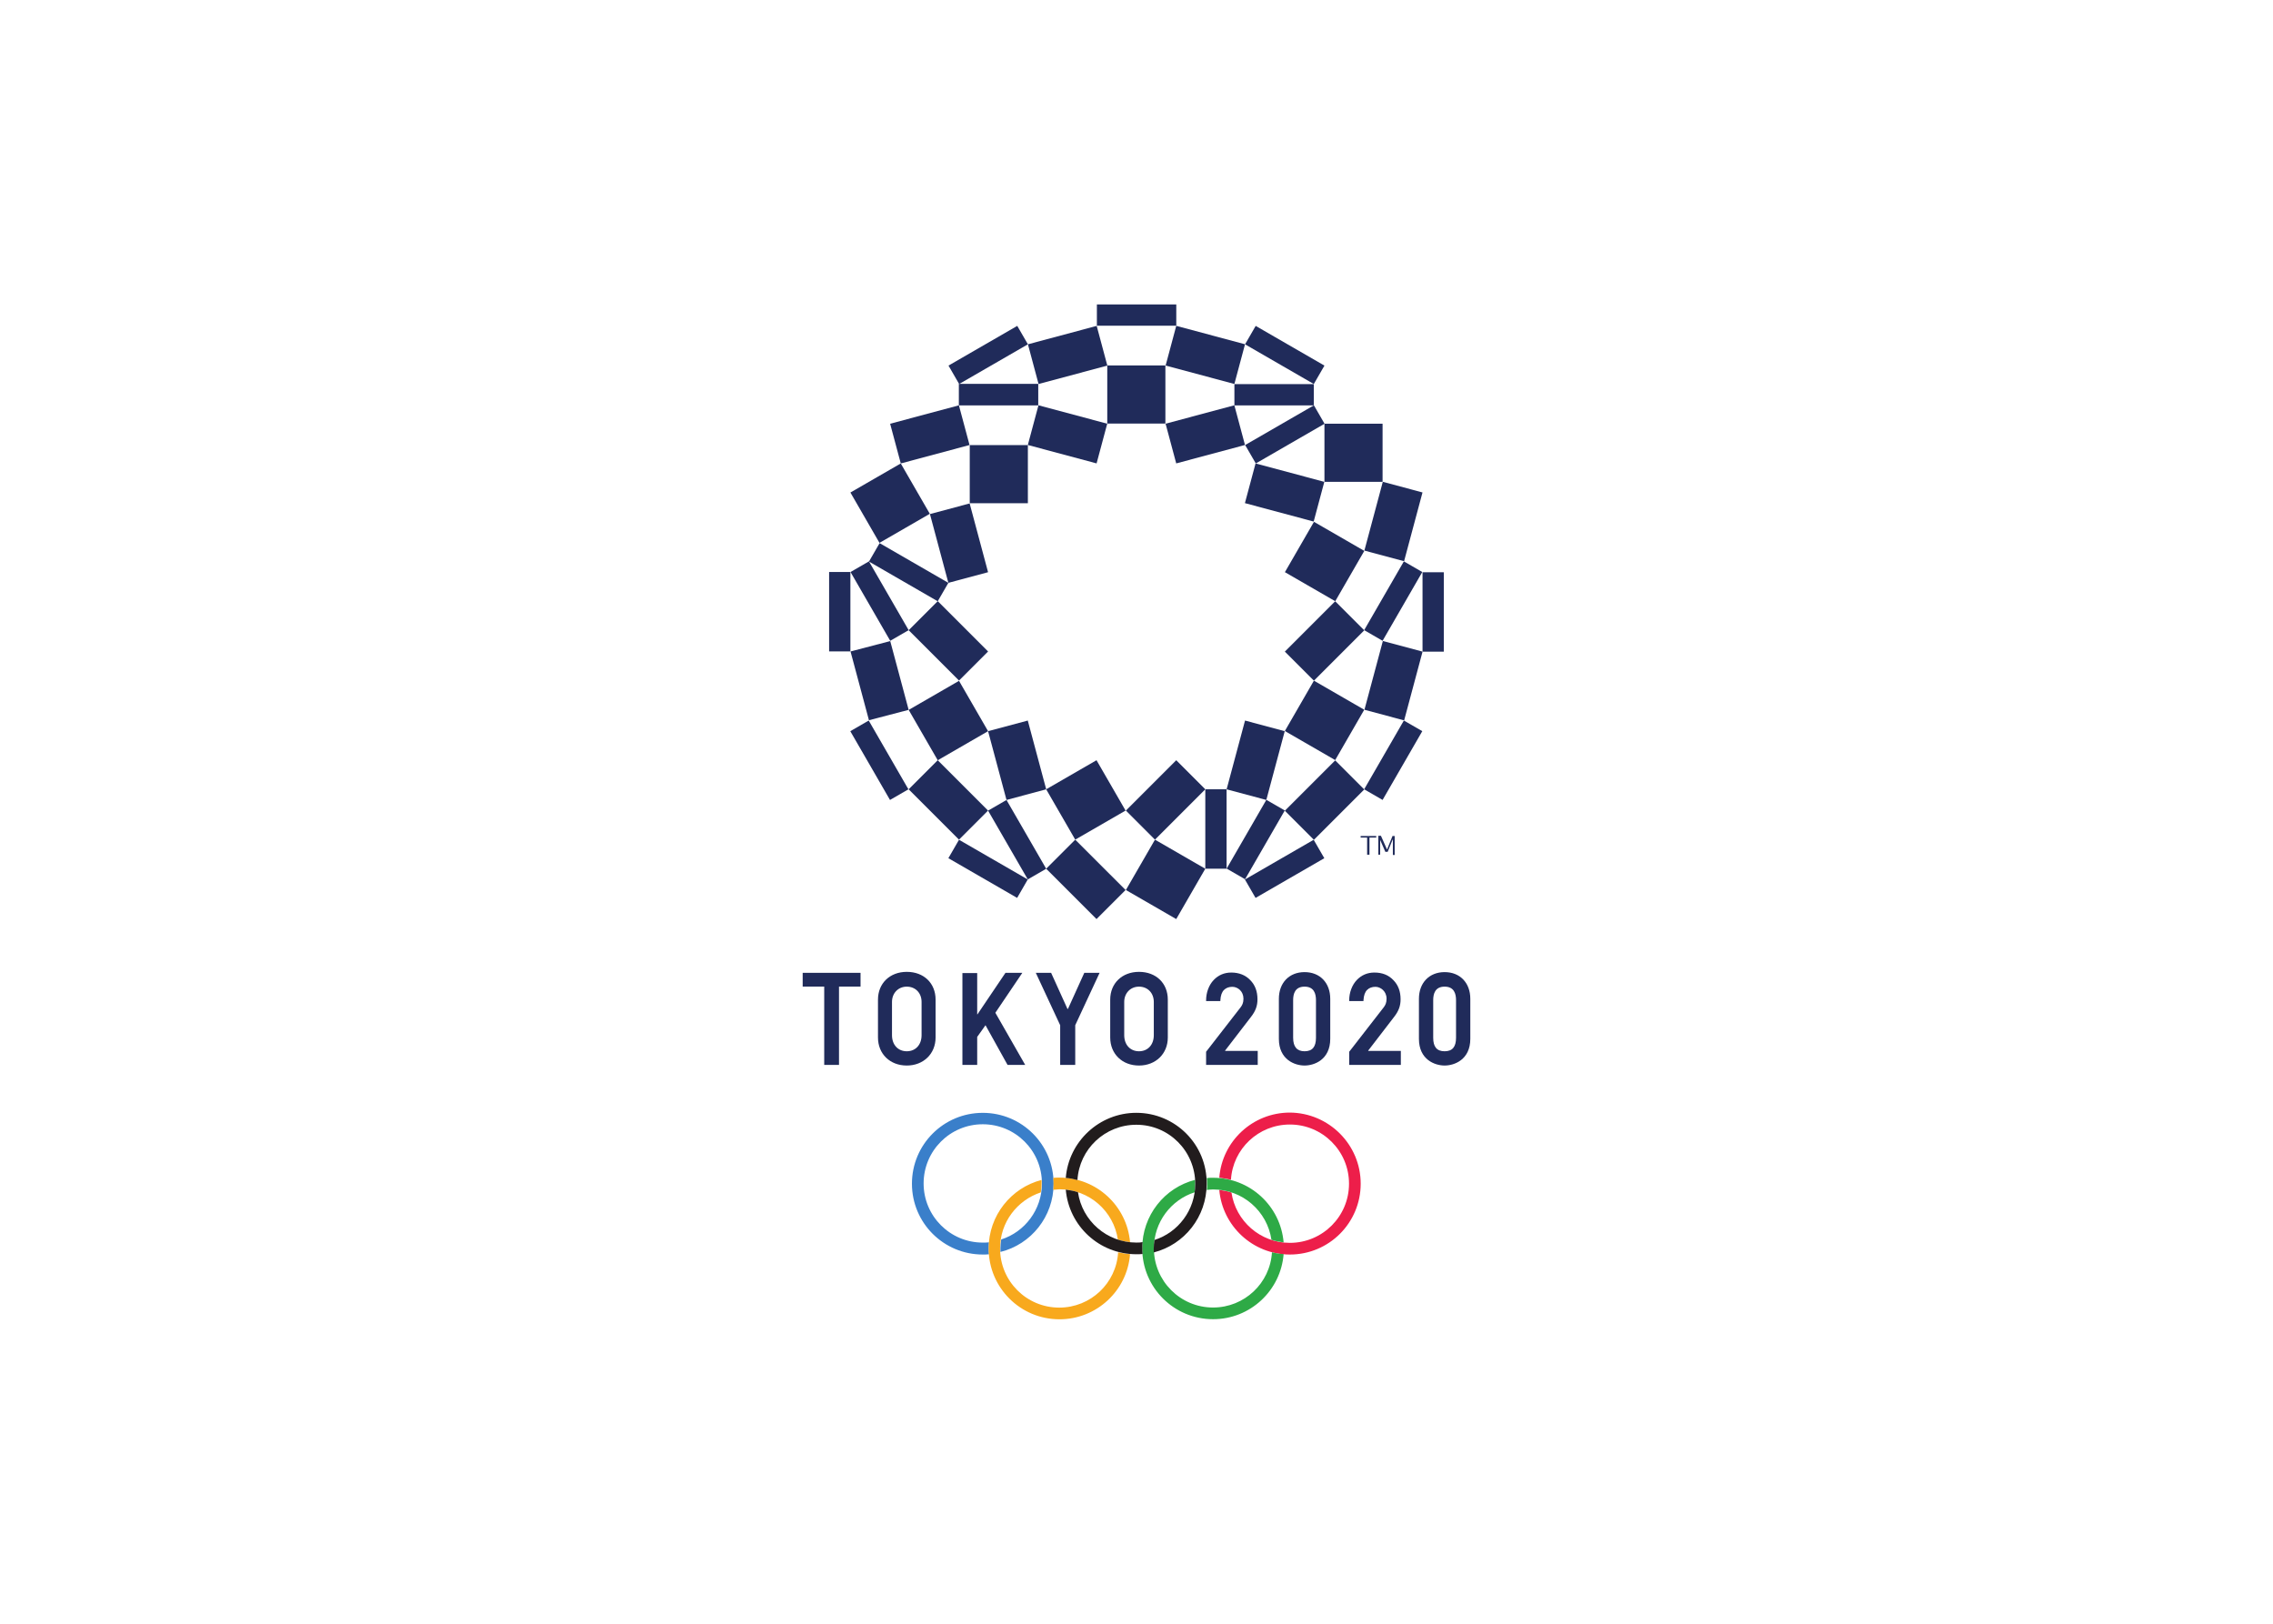
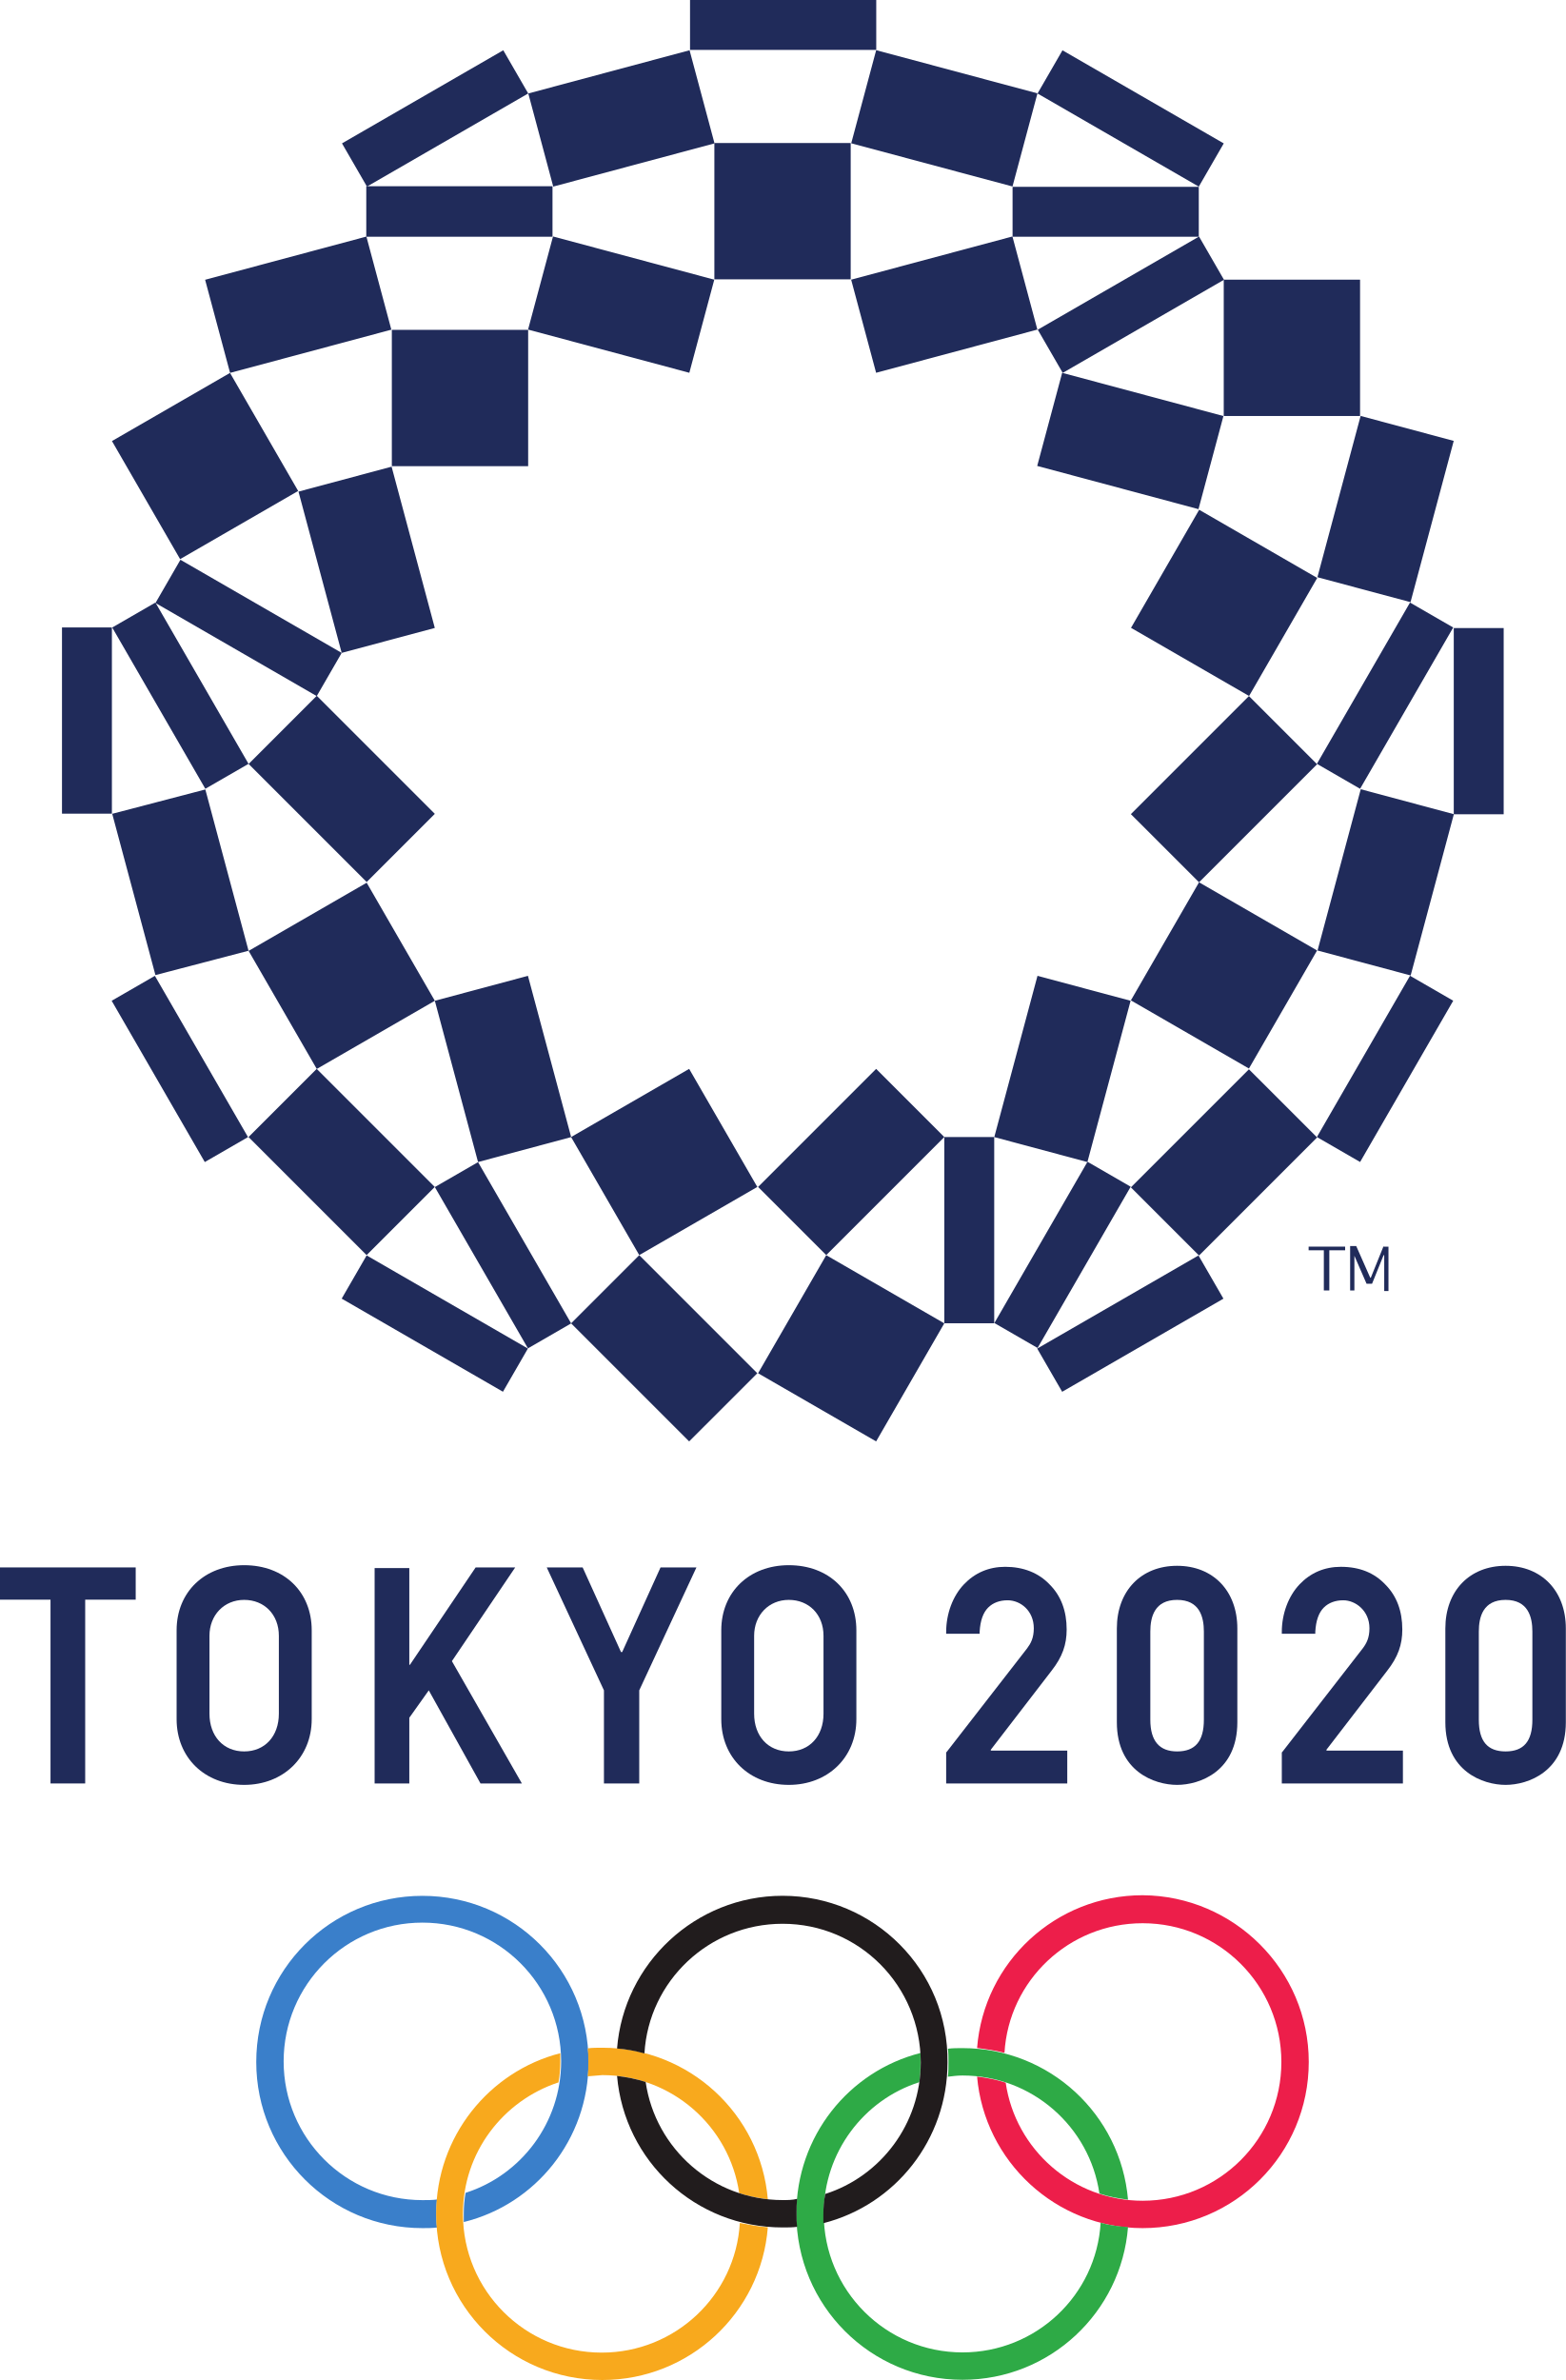
- <svg xmlns="http://www.w3.org/2000/svg" clip-rule="evenodd" fill-rule="evenodd" viewBox="0 0 560 400">
+ <svg xmlns="http://www.w3.org/2000/svg" viewBox="0 0 164.483 250" version="1.1" id="svg133" width="164.483" height="250" style="clip-rule:evenodd;fill-rule:evenodd">
+   <defs id="defs137" />
  <clipPath id="a">
-     <path clip-rule="evenodd" d="m197.757 75h164.486v250h-164.486z" />
+     <path d="M 197.757,75 H 362.243 V 325 H 197.757 Z" id="path2" style="clip-rule:evenodd" />
  </clipPath>
-   <g clip-path="url(#a)">
-     <g fill="#202b5a">
-       <path d="m328.966 148.109 7.159-12.401-12.401-7.16-7.16 12.401z" />
-       <path d="m326.305 104.377v14.32h14.32v-14.32z" />
-       <path d="m309.332 221.196 16.94-9.781-2.621-4.538-16.941 9.78z" />
-       <path d="m350.468 160.533h5.242v-19.561h-5.242z" />
-       <path d="m336.09 194.437 4.539 2.621 9.781-16.94-4.539-2.621z" />
-       <path d="m296.951 194.437v19.562h5.243v-19.562z" />
-       <path d="m323.71 206.882 12.401-12.402-7.16-7.159-12.402 12.401z" />
-       <path d="m323.71 167.679 12.401-12.402-7.16-7.159-12.402 12.401z" />
-       <path d="m316.521 180.123-9.781-2.62-4.539 16.94 9.781 2.621z" />
-       <path d="m345.939 177.464 4.538-16.94-9.78-2.621-4.539 16.94z" />
-       <path d="m340.683 118.691-4.539 16.941 9.781 2.62 4.538-16.94z" />
-       <path d="m309.332 114.162-2.622 9.781 16.941 4.539 2.621-9.781z" />
-       <path d="m253.237 109.648h-14.32v14.32h14.32z" />
-       <path d="m216.677 133.732 12.402-7.16-7.16-12.401-12.402 7.159z" />
-       <path d="m326.305 90.064-16.94-9.78-2.621 4.538 16.94 9.781z" />
-       <path d="m250.623 80.279-16.941 9.781 2.621 4.539 16.941-9.781z" />
-       <path d="m289.802 75h-19.561v5.242h19.561z" />
-       <path d="m323.71 99.849-16.941 9.781 2.621 4.539 16.94-9.781z" />
-       <path d="m306.736 84.808-16.941-4.538-2.621 9.781 16.94 4.538z" />
-       <path d="m272.788 104.377-16.94-4.538-2.621 9.781 16.94 4.538z" />
-       <path d="m287.166 104.377 2.622 9.781 16.939-4.538-2.62-9.781z" />
-       <path d="m270.192 80.279-16.94 4.539 2.62 9.781 16.941-4.539z" />
-       <path d="m236.245 99.849-16.941 4.539 2.621 9.781 16.941-4.54z" />
-       <path d="m233.65 143.581 9.781-2.621-4.539-16.94-9.781 2.62z" />
-       <path d="m257.747 194.437 7.16 12.402 12.402-7.16-7.16-12.402z" />
-       <path d="m296.95 214.006-12.401-7.159-7.16 12.402 12.401 7.159z" />
-       <path d="m209.511 140.908h-5.242v19.561h5.242z" />
-       <path d="m233.65 211.411 16.94 9.78 2.621-4.538-16.94-9.781z" />
-       <path d="m209.488 180.124 9.781 16.94 4.539-2.621-9.781-16.94z" />
-       <path d="m233.65 143.581-16.94-9.781-2.621 4.539 16.94 9.781z" />
-       <path d="m223.865 174.868-4.539-16.941-9.781 2.557 4.539 16.941z" />
-       <path d="m243.434 180.123 4.539 16.941 9.781-2.621-4.539-16.94z" />
-       <path d="m243.434 160.49-12.402-12.402-7.159 7.16 12.401 12.401z" />
-       <path d="m223.865 194.437 12.402 12.402 7.159-7.16-12.401-12.402z" />
-       <path d="m257.747 214.006 12.402 12.402 7.16-7.159-12.402-12.402z" />
-       <path d="m296.951 194.437-7.159-7.16-12.402 12.402 7.16 7.16z" />
-       <path d="m323.71 167.679-7.161 12.402 12.402 7.159 7.16-12.402z" />
-       <path d="m311.992 197.034-9.781 16.94 4.539 2.621 9.781-16.941z" />
-       <path d="m336.09 155.234 4.539 2.621 9.78-16.941-4.538-2.62z" />
-       <path d="m287.182 90.023h-14.384v14.319h14.319v-14.319z" />
-       <path d="m304.122 99.867h19.561v-5.242h-19.561z" />
-       <path d="m255.858 94.562h-19.626v5.305h19.562v-5.305z" />
-       <path d="m243.434 180.123-7.16-12.401-12.401 7.16 7.159 12.402z" />
-       <path d="m223.865 155.234-9.781-16.941-4.539 2.621 9.781 16.941z" />
-       <path d="m243.434 199.693 9.781 16.941 4.539-2.622-9.781-16.94z" />
-     </g>
-     <path d="m259.579 291.595c0-9.653-7.8-17.452-17.452-17.452-9.653 0-17.452 7.799-17.452 17.452s7.799 17.451 17.452 17.451c.511 0 1.023 0 1.534-.063-.064-.447-.064-.895-.064-1.406 0-.512 0-1.023.064-1.535-.511.064-1.023.064-1.534.064-8.055 0-14.575-6.52-14.575-14.575 0-8.054 6.52-14.575 14.575-14.575 8.054 0 14.575 6.521 14.575 14.575 0 6.457-4.219 11.955-10.037 13.808-.127.703-.191 1.407-.191 2.174v.895c7.543-1.854 13.105-8.694 13.105-16.813" fill="#3a7fca" />
-     <path d="m335.235 291.595c0 9.653-7.799 17.451-17.452 17.451-9.141 0-16.621-7.031-17.388-15.916 1.023.127 2.045.319 3.004.638 1.024 7.033 7.096 12.403 14.384 12.403 8.055 0 14.575-6.521 14.575-14.576s-6.52-14.575-14.575-14.575c-7.735 0-14.064 6.009-14.511 13.616-.959-.255-1.918-.383-2.877-.511.703-9.014 8.247-16.046 17.388-16.046 9.589.064 17.452 7.863 17.452 17.516" fill="#ed1e4a" />
-     <path d="m298.862 293.015c7.287 0 13.36 5.369 14.383 12.401.958.319 1.982.511 3.004.639-.767-8.949-8.246-15.917-17.387-15.917-.512 0-1.024 0-1.535.064.064.447.064.895.064 1.406 0 .512 0 1.023-.064 1.534.511-.063 1.023-.127 1.535-.127m14.511 15.47c-.448 7.607-6.776 13.616-14.511 13.616-8.055 0-14.576-6.52-14.576-14.575 0-6.457 4.219-11.954 10.037-13.808.128-.703.128-1.406.128-2.173v-.896c-7.543 1.918-13.041 8.759-13.041 16.877 0 9.653 7.799 17.452 17.452 17.452 9.205 0 16.684-7.096 17.387-16.046-1.022-.064-1.981-.192-2.876-.447" fill="#2eaa46" />
-     <path d="m259.491 293.101c.064-.511.064-1.023.064-1.534 0-.448 0-.959-.064-1.407.511-.063 1.022-.063 1.534-.063 9.141 0 16.621 6.967 17.388 15.917-1.023-.128-2.046-.319-3.005-.639-1.022-7.032-7.096-12.402-14.383-12.402zm18.922 15.854c-.703 9.013-8.247 16.045-17.388 16.045-9.653 0-17.452-7.799-17.452-17.452 0-8.119 5.562-14.958 13.041-16.876v.895c0 .767-.064 1.47-.192 2.173-5.817 1.918-10.036 7.352-10.036 13.808 0 8.055 6.52 14.575 14.575 14.575 7.735 0 14.064-6.009 14.511-13.616 1.023.192 1.982.383 2.941.448" fill="#f8a91d" />
-     <path d="m279.963 274.137c-9.142 0-16.685 7.095-17.388 16.045.959.064 1.918.256 2.877.512.447-7.608 6.775-13.617 14.511-13.617 8.054 0 14.511 6.521 14.511 14.576 0 6.456-4.219 11.954-10.036 13.807-.128.704-.192 1.407-.192 2.174v.895c7.543-1.918 13.041-8.758 13.041-16.876.127-9.717-7.736-17.516-17.324-17.516m0 31.963c-7.288 0-13.361-5.37-14.383-12.402-.959-.32-1.982-.511-3.005-.639.767 8.949 8.246 15.917 17.388 15.917.511 0 1.023 0 1.534-.064-.064-.447-.064-.894-.064-1.406 0-.511 0-1.022.064-1.534-.511.128-1.023.128-1.534.128" fill="#211c1d" />
-     <g fill="#202b5a">
-       <path d="m206.706 262.338h-3.643v-19.305h-5.306v-3.388h14.255v3.388h-5.306z" />
-       <path d="m252.579 262.34h-4.347l-5.434-9.781-2.045 2.877v6.904h-3.644v-22.63h3.644v10.164h.064l6.903-10.228h4.156l-6.649 9.844z" />
-       <path d="m264.842 262.338h-3.644v-9.78l-6.009-12.913h3.772l4.027 8.885h.128l4.027-8.885h3.771l-6.008 12.913v9.78z" />
-       <path d="m309.868 262.338h-12.721v-3.26l.063-.064 8.439-10.867c.383-.511.703-1.087.703-2.11 0-1.853-1.406-2.94-2.749-2.94-.831 0-1.534.256-2.045.767-.512.511-.831 1.342-.896 2.557v.191h-3.515v-.191c0-1.918.703-3.772 1.854-4.986 1.15-1.215 2.62-1.854 4.346-1.854 1.918 0 3.517.639 4.667 1.854 1.215 1.214 1.79 2.812 1.79 4.73 0 1.598-.447 2.877-1.598 4.347l-6.393 8.311.064.063h7.991z" />
-       <path d="m345.126 262.338h-12.722v-3.26l.064-.064 8.439-10.867c.383-.511.703-1.087.703-2.11 0-1.853-1.47-2.94-2.749-2.94-.831 0-1.534.256-2.046.767-.511.511-.831 1.342-.894 2.557v.191h-3.517v-.191c0-1.918.704-3.772 1.854-4.986 1.151-1.215 2.621-1.854 4.347-1.854 1.982 0 3.516.639 4.667 1.854 1.214 1.214 1.79 2.812 1.79 4.73 0 1.598-.448 2.877-1.598 4.347l-6.393 8.311.064.063h7.991z" />
-       <path d="m280.618 262.488c-4.154 0-7.095-2.876-7.095-6.904v-9.333c0-4.027 2.941-6.84 7.095-6.84 4.22 0 7.096 2.813 7.096 6.84v9.333c0 4.028-3.004 6.904-7.096 6.904m0-19.433c-2.109 0-3.643 1.598-3.643 3.772v8.182c0 2.365 1.47 3.964 3.643 3.964 2.174 0 3.644-1.599 3.644-3.964v-8.182c0-2.238-1.534-3.772-3.644-3.772" />
-       <path d="m223.405 262.488c-4.155 0-7.096-2.876-7.096-6.904v-9.333c0-4.027 2.941-6.84 7.096-6.84 4.219 0 7.096 2.813 7.096 6.84v9.333c0 4.028-3.005 6.904-7.096 6.904m0-19.433c-2.11 0-3.644 1.598-3.644 3.772v8.182c0 2.365 1.471 3.964 3.644 3.964s3.644-1.599 3.644-3.964v-8.182c0-2.238-1.534-3.772-3.644-3.772" />
-       <path d="m321.405 262.488c-2.366 0-6.329-1.406-6.329-6.584v-9.844c0-3.964 2.557-6.585 6.329-6.585 3.771 0 6.328 2.621 6.328 6.585v9.844c0 5.178-3.963 6.584-6.328 6.584m0-19.433c-2.366 0-2.813 1.79-2.813 3.324v9.269c0 2.238.959 3.325 2.813 3.325 1.918 0 2.812-1.087 2.812-3.325v-9.269c0-1.534-.447-3.324-2.812-3.324" />
-       <path d="m355.912 262.488c-2.365 0-6.329-1.406-6.329-6.584v-9.844c0-3.964 2.557-6.585 6.329-6.585s6.328 2.621 6.328 6.585v9.844c0 5.178-3.963 6.584-6.328 6.584m0-19.433c-2.365 0-2.813 1.79-2.813 3.324v9.269c0 2.238.895 3.325 2.813 3.325 1.917 0 2.813-1.087 2.813-3.325v-9.269c0-1.534-.448-3.324-2.813-3.324" />
-       <path d="m335.157 206.333h1.662v4.219h.576v-4.219h1.662v-.384h-3.836v.384z" />
-       <path d="m343.097 205.886-1.342 3.324h-.064l-1.47-3.324h-.639v4.666h.447v-3.643l1.279 2.94h.575l1.214-3.004h.065v3.771h.447v-4.666h-.512z" />
+   <g id="g205" transform="translate(-197.757,-75)">
+     <g id="g131" clip-path="url(#a)">
+       <g id="g95" style="fill:#202b5a">
+         <path id="path5" d="m 328.966,148.109 7.159,-12.401 -12.401,-7.16 -7.16,12.401 z" />
+         <path id="path7" d="m 326.305,104.377 v 14.32 h 14.32 v -14.32 z" />
+         <path id="path9" d="m 309.332,221.196 16.94,-9.781 -2.621,-4.538 -16.941,9.78 z" />
+         <path id="path11" d="m 350.468,160.533 h 5.242 v -19.561 h -5.242 z" />
+         <path id="path13" d="m 336.09,194.437 4.539,2.621 9.781,-16.94 -4.539,-2.621 z" />
+         <path id="path15" d="m 296.951,194.437 v 19.562 h 5.243 v -19.562 z" />
+         <path id="path17" d="m 323.71,206.882 12.401,-12.402 -7.16,-7.159 -12.402,12.401 z" />
+         <path id="path19" d="m 323.71,167.679 12.401,-12.402 -7.16,-7.159 -12.402,12.401 z" />
+         <path id="path21" d="m 316.521,180.123 -9.781,-2.62 -4.539,16.94 9.781,2.621 z" />
+         <path id="path23" d="m 345.939,177.464 4.538,-16.94 -9.78,-2.621 -4.539,16.94 z" />
+         <path id="path25" d="m 340.683,118.691 -4.539,16.941 9.781,2.62 4.538,-16.94 z" />
+         <path id="path27" d="m 309.332,114.162 -2.622,9.781 16.941,4.539 2.621,-9.781 z" />
+         <path id="path29" d="m 253.237,109.648 h -14.32 v 14.32 h 14.32 z" />
+         <path id="path31" d="m 216.677,133.732 12.402,-7.16 -7.16,-12.401 -12.402,7.159 z" />
+         <path id="path33" d="m 326.305,90.064 -16.94,-9.78 -2.621,4.538 16.94,9.781 z" />
+         <path id="path35" d="m 250.623,80.279 -16.941,9.781 2.621,4.539 16.941,-9.781 z" />
+         <path id="path37" d="m 289.802,75 h -19.561 v 5.242 h 19.561 z" />
+         <path id="path39" d="m 323.71,99.849 -16.941,9.781 2.621,4.539 16.94,-9.781 z" />
+         <path id="path41" d="m 306.736,84.808 -16.941,-4.538 -2.621,9.781 16.94,4.538 z" />
+         <path id="path43" d="m 272.788,104.377 -16.94,-4.538 -2.621,9.781 16.94,4.538 z" />
+         <path id="path45" d="m 287.166,104.377 2.622,9.781 16.939,-4.538 -2.62,-9.781 z" />
+         <path id="path47" d="m 270.192,80.279 -16.94,4.539 2.62,9.781 16.941,-4.539 z" />
+         <path id="path49" d="m 236.245,99.849 -16.941,4.539 2.621,9.781 16.941,-4.54 z" />
+         <path id="path51" d="m 233.65,143.581 9.781,-2.621 -4.539,-16.94 -9.781,2.62 z" />
+         <path id="path53" d="m 257.747,194.437 7.16,12.402 12.402,-7.16 -7.16,-12.402 z" />
+         <path id="path55" d="m 296.95,214.006 -12.401,-7.159 -7.16,12.402 12.401,7.159 z" />
+         <path id="path57" d="m 209.511,140.908 h -5.242 v 19.561 h 5.242 z" />
+         <path id="path59" d="m 233.65,211.411 16.94,9.78 2.621,-4.538 -16.94,-9.781 z" />
+         <path id="path61" d="m 209.488,180.124 9.781,16.94 4.539,-2.621 -9.781,-16.94 z" />
+         <path id="path63" d="m 233.65,143.581 -16.94,-9.781 -2.621,4.539 16.94,9.781 z" />
+         <path id="path65" d="m 223.865,174.868 -4.539,-16.941 -9.781,2.557 4.539,16.941 z" />
+         <path id="path67" d="m 243.434,180.123 4.539,16.941 9.781,-2.621 -4.539,-16.94 z" />
+         <path id="path69" d="m 243.434,160.49 -12.402,-12.402 -7.159,7.16 12.401,12.401 z" />
+         <path id="path71" d="m 223.865,194.437 12.402,12.402 7.159,-7.16 -12.401,-12.402 z" />
+         <path id="path73" d="m 257.747,214.006 12.402,12.402 7.16,-7.159 -12.402,-12.402 z" />
+         <path id="path75" d="m 296.951,194.437 -7.159,-7.16 -12.402,12.402 7.16,7.16 z" />
+         <path id="path77" d="m 323.71,167.679 -7.161,12.402 12.402,7.159 7.16,-12.402 z" />
+         <path id="path79" d="m 311.992,197.034 -9.781,16.94 4.539,2.621 9.781,-16.941 z" />
+         <path id="path81" d="m 336.09,155.234 4.539,2.621 9.78,-16.941 -4.538,-2.62 z" />
+         <path id="path83" d="m 287.182,90.023 h -14.384 v 14.319 h 14.319 V 90.023 Z" />
+         <path id="path85" d="m 304.122,99.867 h 19.561 v -5.242 h -19.561 z" />
+         <path id="path87" d="m 255.858,94.562 h -19.626 v 5.305 h 19.562 v -5.305 z" />
+         <path id="path89" d="m 243.434,180.123 -7.16,-12.401 -12.401,7.16 7.159,12.402 z" />
+         <path id="path91" d="m 223.865,155.234 -9.781,-16.941 -4.539,2.621 9.781,16.941 z" />
+         <path id="path93" d="m 243.434,199.693 9.781,16.941 4.539,-2.622 -9.781,-16.94 z" />
+       </g>
+       <path id="path97" d="m 259.579,291.595 c 0,-9.653 -7.8,-17.452 -17.452,-17.452 -9.653,0 -17.452,7.799 -17.452,17.452 0,9.653 7.799,17.451 17.452,17.451 0.511,0 1.023,0 1.534,-0.063 -0.064,-0.447 -0.064,-0.895 -0.064,-1.406 0,-0.512 0,-1.023 0.064,-1.535 -0.511,0.064 -1.023,0.064 -1.534,0.064 -8.055,0 -14.575,-6.52 -14.575,-14.575 0,-8.054 6.52,-14.575 14.575,-14.575 8.054,0 14.575,6.521 14.575,14.575 0,6.457 -4.219,11.955 -10.037,13.808 -0.127,0.703 -0.191,1.407 -0.191,2.174 v 0.895 c 7.543,-1.854 13.105,-8.694 13.105,-16.813" style="fill:#3a7fca" />
+       <path id="path99" d="m 335.235,291.595 c 0,9.653 -7.799,17.451 -17.452,17.451 -9.141,0 -16.621,-7.031 -17.388,-15.916 1.023,0.127 2.045,0.319 3.004,0.638 1.024,7.033 7.096,12.403 14.384,12.403 8.055,0 14.575,-6.521 14.575,-14.576 0,-8.055 -6.52,-14.575 -14.575,-14.575 -7.735,0 -14.064,6.009 -14.511,13.616 -0.959,-0.255 -1.918,-0.383 -2.877,-0.511 0.703,-9.014 8.247,-16.046 17.388,-16.046 9.589,0.064 17.452,7.863 17.452,17.516" style="fill:#ed1e4a" />
+       <path id="path101" d="m 298.862,293.015 c 7.287,0 13.36,5.369 14.383,12.401 0.958,0.319 1.982,0.511 3.004,0.639 -0.767,-8.949 -8.246,-15.917 -17.387,-15.917 -0.512,0 -1.024,0 -1.535,0.064 0.064,0.447 0.064,0.895 0.064,1.406 0,0.512 0,1.023 -0.064,1.534 0.511,-0.063 1.023,-0.127 1.535,-0.127 m 14.511,15.47 c -0.448,7.607 -6.776,13.616 -14.511,13.616 -8.055,0 -14.576,-6.52 -14.576,-14.575 0,-6.457 4.219,-11.954 10.037,-13.808 0.128,-0.703 0.128,-1.406 0.128,-2.173 v -0.896 c -7.543,1.918 -13.041,8.759 -13.041,16.877 0,9.653 7.799,17.452 17.452,17.452 9.205,0 16.684,-7.096 17.387,-16.046 -1.022,-0.064 -1.981,-0.192 -2.876,-0.447" style="fill:#2eaa46" />
+       <path id="path103" d="m 259.491,293.101 c 0.064,-0.511 0.064,-1.023 0.064,-1.534 0,-0.448 0,-0.959 -0.064,-1.407 0.511,-0.063 1.022,-0.063 1.534,-0.063 9.141,0 16.621,6.967 17.388,15.917 -1.023,-0.128 -2.046,-0.319 -3.005,-0.639 -1.022,-7.032 -7.096,-12.402 -14.383,-12.402 z m 18.922,15.854 C 277.71,317.968 270.166,325 261.025,325 c -9.653,0 -17.452,-7.799 -17.452,-17.452 0,-8.119 5.562,-14.958 13.041,-16.876 v 0.895 c 0,0.767 -0.064,1.47 -0.192,2.173 -5.817,1.918 -10.036,7.352 -10.036,13.808 0,8.055 6.52,14.575 14.575,14.575 7.735,0 14.064,-6.009 14.511,-13.616 1.023,0.192 1.982,0.383 2.941,0.448" style="fill:#f8a91d" />
+       <path id="path105" d="m 279.963,274.137 c -9.142,0 -16.685,7.095 -17.388,16.045 0.959,0.064 1.918,0.256 2.877,0.512 0.447,-7.608 6.775,-13.617 14.511,-13.617 8.054,0 14.511,6.521 14.511,14.576 0,6.456 -4.219,11.954 -10.036,13.807 -0.128,0.704 -0.192,1.407 -0.192,2.174 v 0.895 c 7.543,-1.918 13.041,-8.758 13.041,-16.876 0.127,-9.717 -7.736,-17.516 -17.324,-17.516 m 0,31.963 c -7.288,0 -13.361,-5.37 -14.383,-12.402 -0.959,-0.32 -1.982,-0.511 -3.005,-0.639 0.767,8.949 8.246,15.917 17.388,15.917 0.511,0 1.023,0 1.534,-0.064 -0.064,-0.447 -0.064,-0.894 -0.064,-1.406 0,-0.511 0,-1.022 0.064,-1.534 -0.511,0.128 -1.023,0.128 -1.534,0.128" style="fill:#211c1d" />
+       <g id="g129" style="fill:#202b5a">
+         <path id="path107" d="m 206.706,262.338 h -3.643 v -19.305 h -5.306 v -3.388 h 14.255 v 3.388 h -5.306 z" />
+         <path id="path109" d="m 252.579,262.34 h -4.347 l -5.434,-9.781 -2.045,2.877 v 6.904 h -3.644 v -22.63 h 3.644 v 10.164 h 0.064 l 6.903,-10.228 h 4.156 l -6.649,9.844 z" />
+         <path id="path111" d="m 264.842,262.338 h -3.644 v -9.78 l -6.009,-12.913 h 3.772 l 4.027,8.885 h 0.128 l 4.027,-8.885 h 3.771 l -6.008,12.913 v 9.78 z" />
+         <path id="path113" d="m 309.868,262.338 h -12.721 v -3.26 l 0.063,-0.064 8.439,-10.867 c 0.383,-0.511 0.703,-1.087 0.703,-2.11 0,-1.853 -1.406,-2.94 -2.749,-2.94 -0.831,0 -1.534,0.256 -2.045,0.767 -0.512,0.511 -0.831,1.342 -0.896,2.557 v 0.191 h -3.515 v -0.191 c 0,-1.918 0.703,-3.772 1.854,-4.986 1.15,-1.215 2.62,-1.854 4.346,-1.854 1.918,0 3.517,0.639 4.667,1.854 1.215,1.214 1.79,2.812 1.79,4.73 0,1.598 -0.447,2.877 -1.598,4.347 l -6.393,8.311 0.064,0.063 h 7.991 z" />
+         <path id="path115" d="m 345.126,262.338 h -12.722 v -3.26 l 0.064,-0.064 8.439,-10.867 c 0.383,-0.511 0.703,-1.087 0.703,-2.11 0,-1.853 -1.47,-2.94 -2.749,-2.94 -0.831,0 -1.534,0.256 -2.046,0.767 -0.511,0.511 -0.831,1.342 -0.894,2.557 v 0.191 h -3.517 v -0.191 c 0,-1.918 0.704,-3.772 1.854,-4.986 1.151,-1.215 2.621,-1.854 4.347,-1.854 1.982,0 3.516,0.639 4.667,1.854 1.214,1.214 1.79,2.812 1.79,4.73 0,1.598 -0.448,2.877 -1.598,4.347 l -6.393,8.311 0.064,0.063 h 7.991 z" />
+         <path id="path117" d="m 280.618,262.488 c -4.154,0 -7.095,-2.876 -7.095,-6.904 v -9.333 c 0,-4.027 2.941,-6.84 7.095,-6.84 4.22,0 7.096,2.813 7.096,6.84 v 9.333 c 0,4.028 -3.004,6.904 -7.096,6.904 m 0,-19.433 c -2.109,0 -3.643,1.598 -3.643,3.772 v 8.182 c 0,2.365 1.47,3.964 3.643,3.964 2.174,0 3.644,-1.599 3.644,-3.964 v -8.182 c 0,-2.238 -1.534,-3.772 -3.644,-3.772" />
+         <path id="path119" d="m 223.405,262.488 c -4.155,0 -7.096,-2.876 -7.096,-6.904 v -9.333 c 0,-4.027 2.941,-6.84 7.096,-6.84 4.219,0 7.096,2.813 7.096,6.84 v 9.333 c 0,4.028 -3.005,6.904 -7.096,6.904 m 0,-19.433 c -2.11,0 -3.644,1.598 -3.644,3.772 v 8.182 c 0,2.365 1.471,3.964 3.644,3.964 2.173,0 3.644,-1.599 3.644,-3.964 v -8.182 c 0,-2.238 -1.534,-3.772 -3.644,-3.772" />
+         <path id="path121" d="m 321.405,262.488 c -2.366,0 -6.329,-1.406 -6.329,-6.584 v -9.844 c 0,-3.964 2.557,-6.585 6.329,-6.585 3.771,0 6.328,2.621 6.328,6.585 v 9.844 c 0,5.178 -3.963,6.584 -6.328,6.584 m 0,-19.433 c -2.366,0 -2.813,1.79 -2.813,3.324 v 9.269 c 0,2.238 0.959,3.325 2.813,3.325 1.918,0 2.812,-1.087 2.812,-3.325 v -9.269 c 0,-1.534 -0.447,-3.324 -2.812,-3.324" />
+         <path id="path123" d="m 355.912,262.488 c -2.365,0 -6.329,-1.406 -6.329,-6.584 v -9.844 c 0,-3.964 2.557,-6.585 6.329,-6.585 3.772,0 6.328,2.621 6.328,6.585 v 9.844 c 0,5.178 -3.963,6.584 -6.328,6.584 m 0,-19.433 c -2.365,0 -2.813,1.79 -2.813,3.324 v 9.269 c 0,2.238 0.895,3.325 2.813,3.325 1.917,0 2.813,-1.087 2.813,-3.325 v -9.269 c 0,-1.534 -0.448,-3.324 -2.813,-3.324" />
+         <path id="path125" d="m 335.157,206.333 h 1.662 v 4.219 h 0.576 v -4.219 h 1.662 v -0.384 h -3.836 v 0.384 z" />
+         <path id="path127" d="m 343.097,205.886 -1.342,3.324 h -0.064 l -1.47,-3.324 h -0.639 v 4.666 h 0.447 v -3.643 l 1.279,2.94 h 0.575 l 1.214,-3.004 h 0.065 v 3.771 h 0.447 v -4.666 h -0.512 z" />
+       </g>
    </g>
  </g>
</svg>
